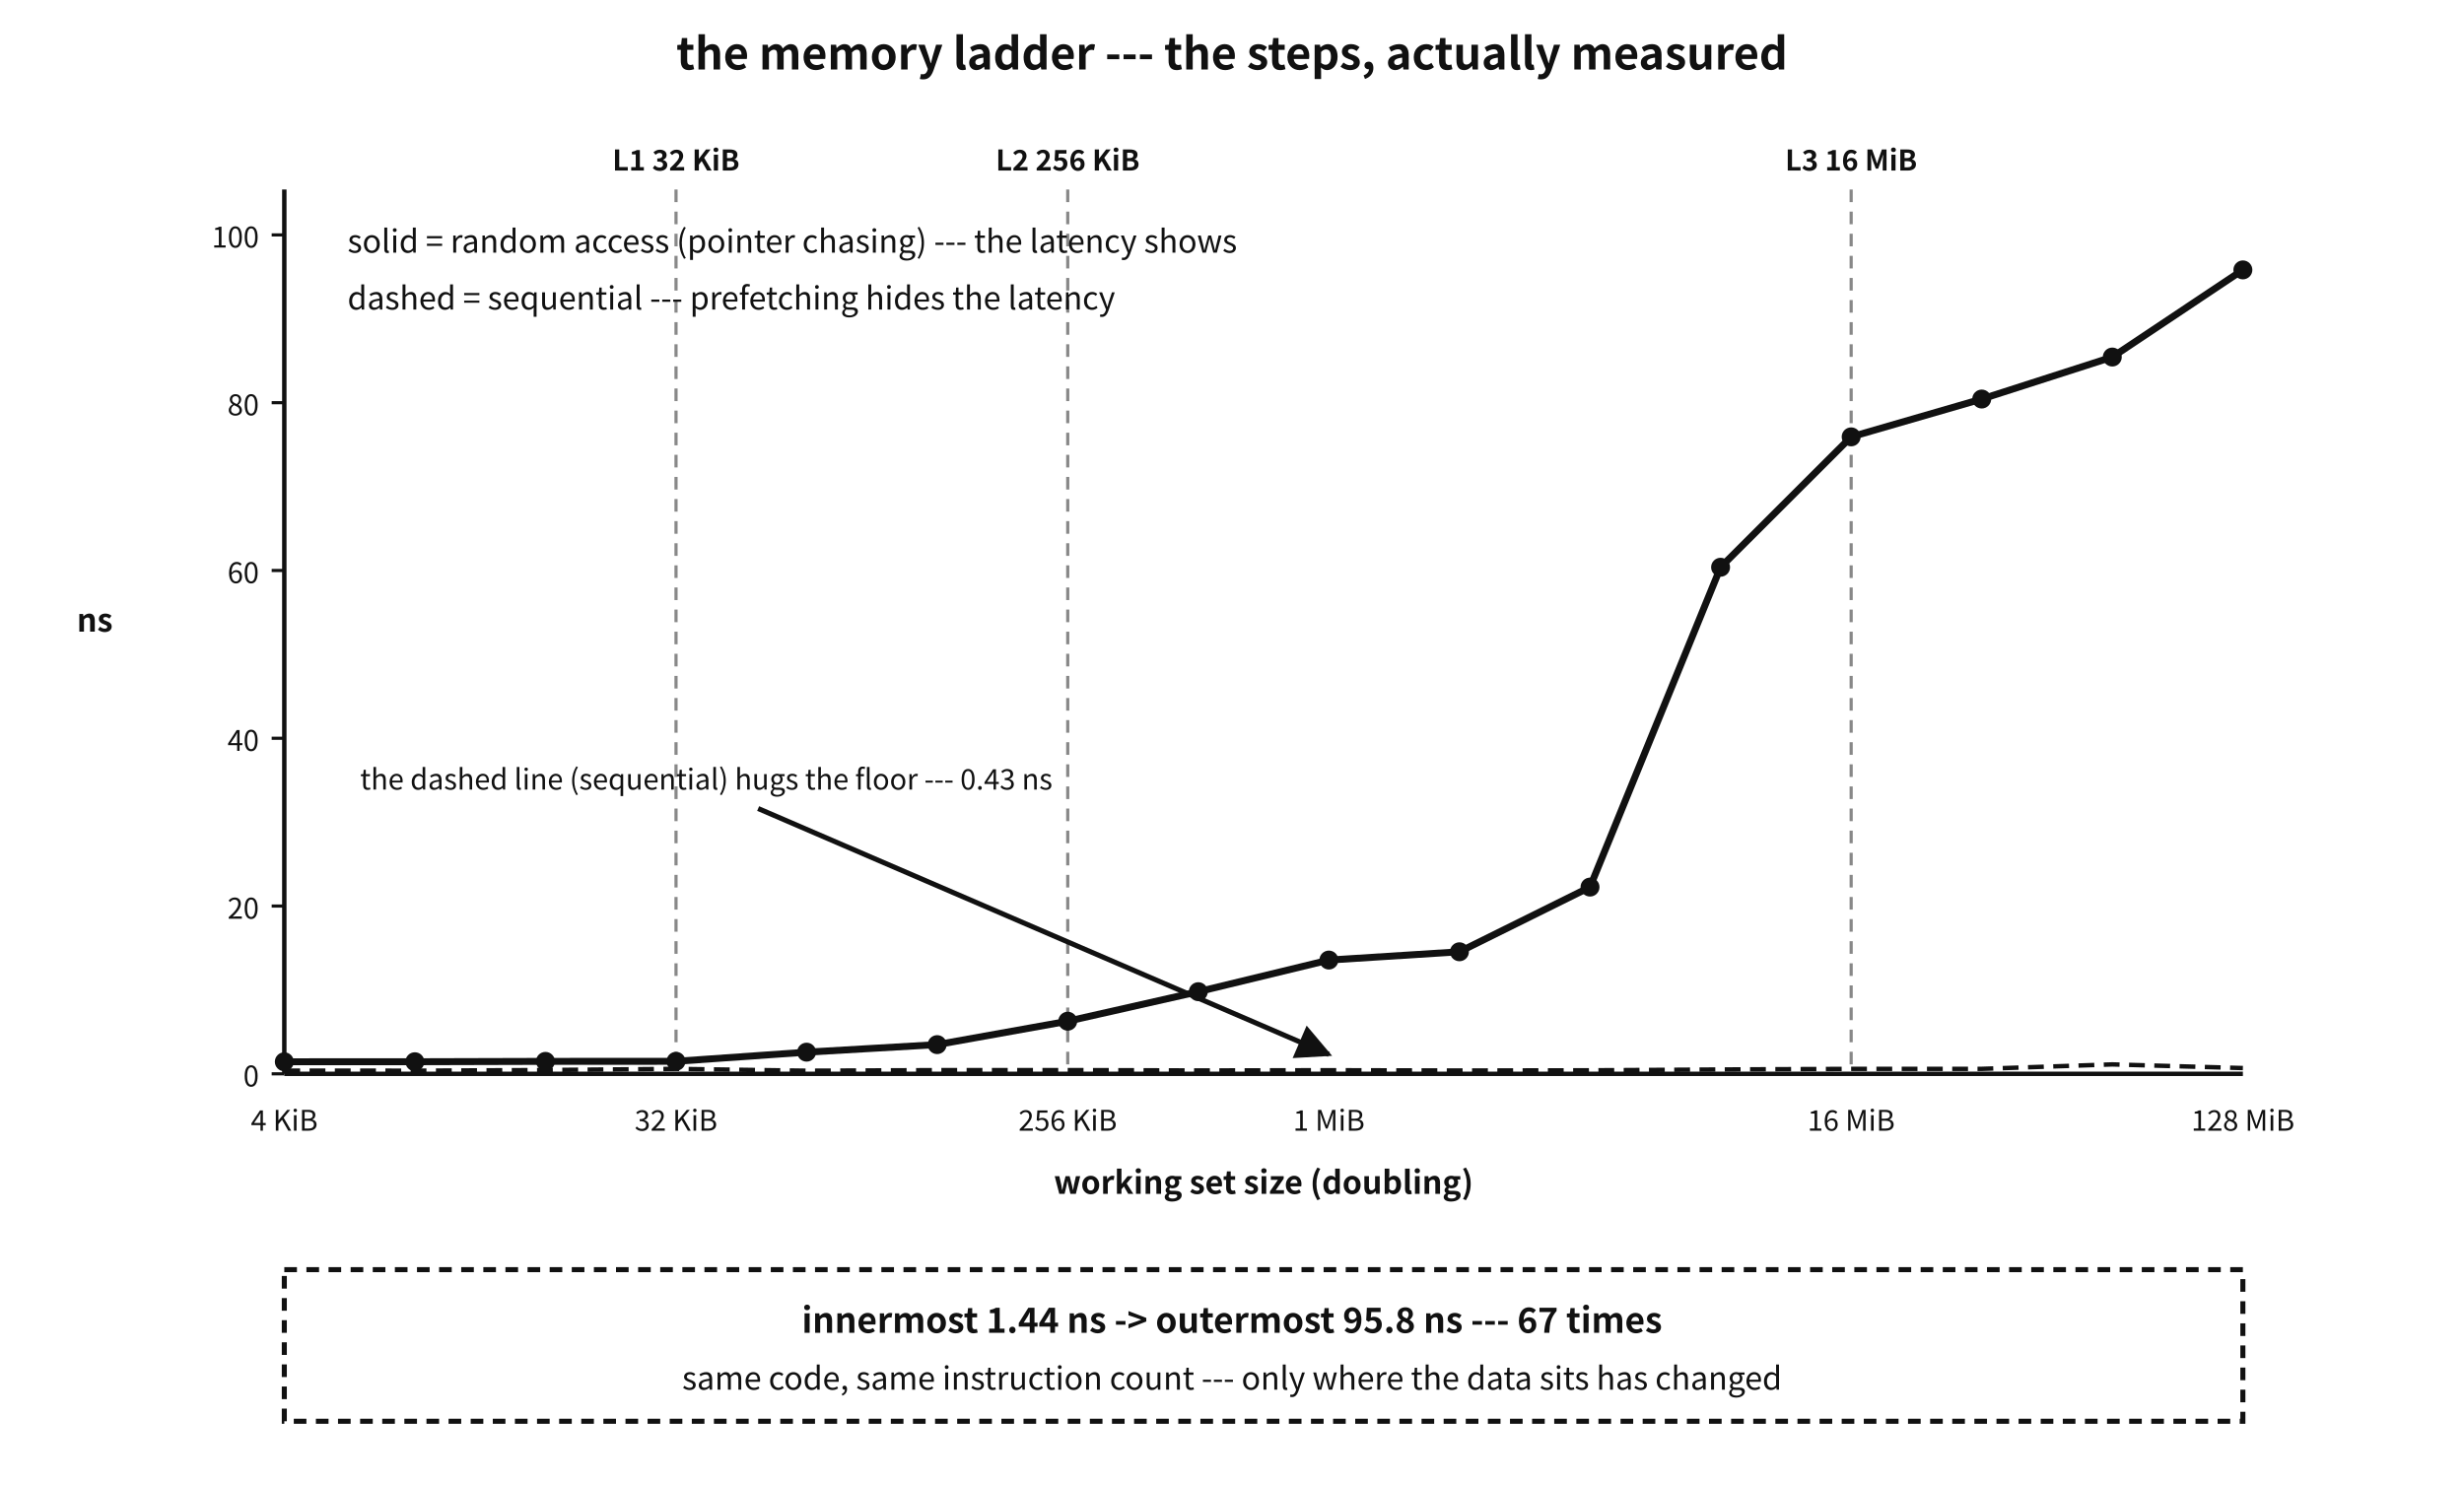
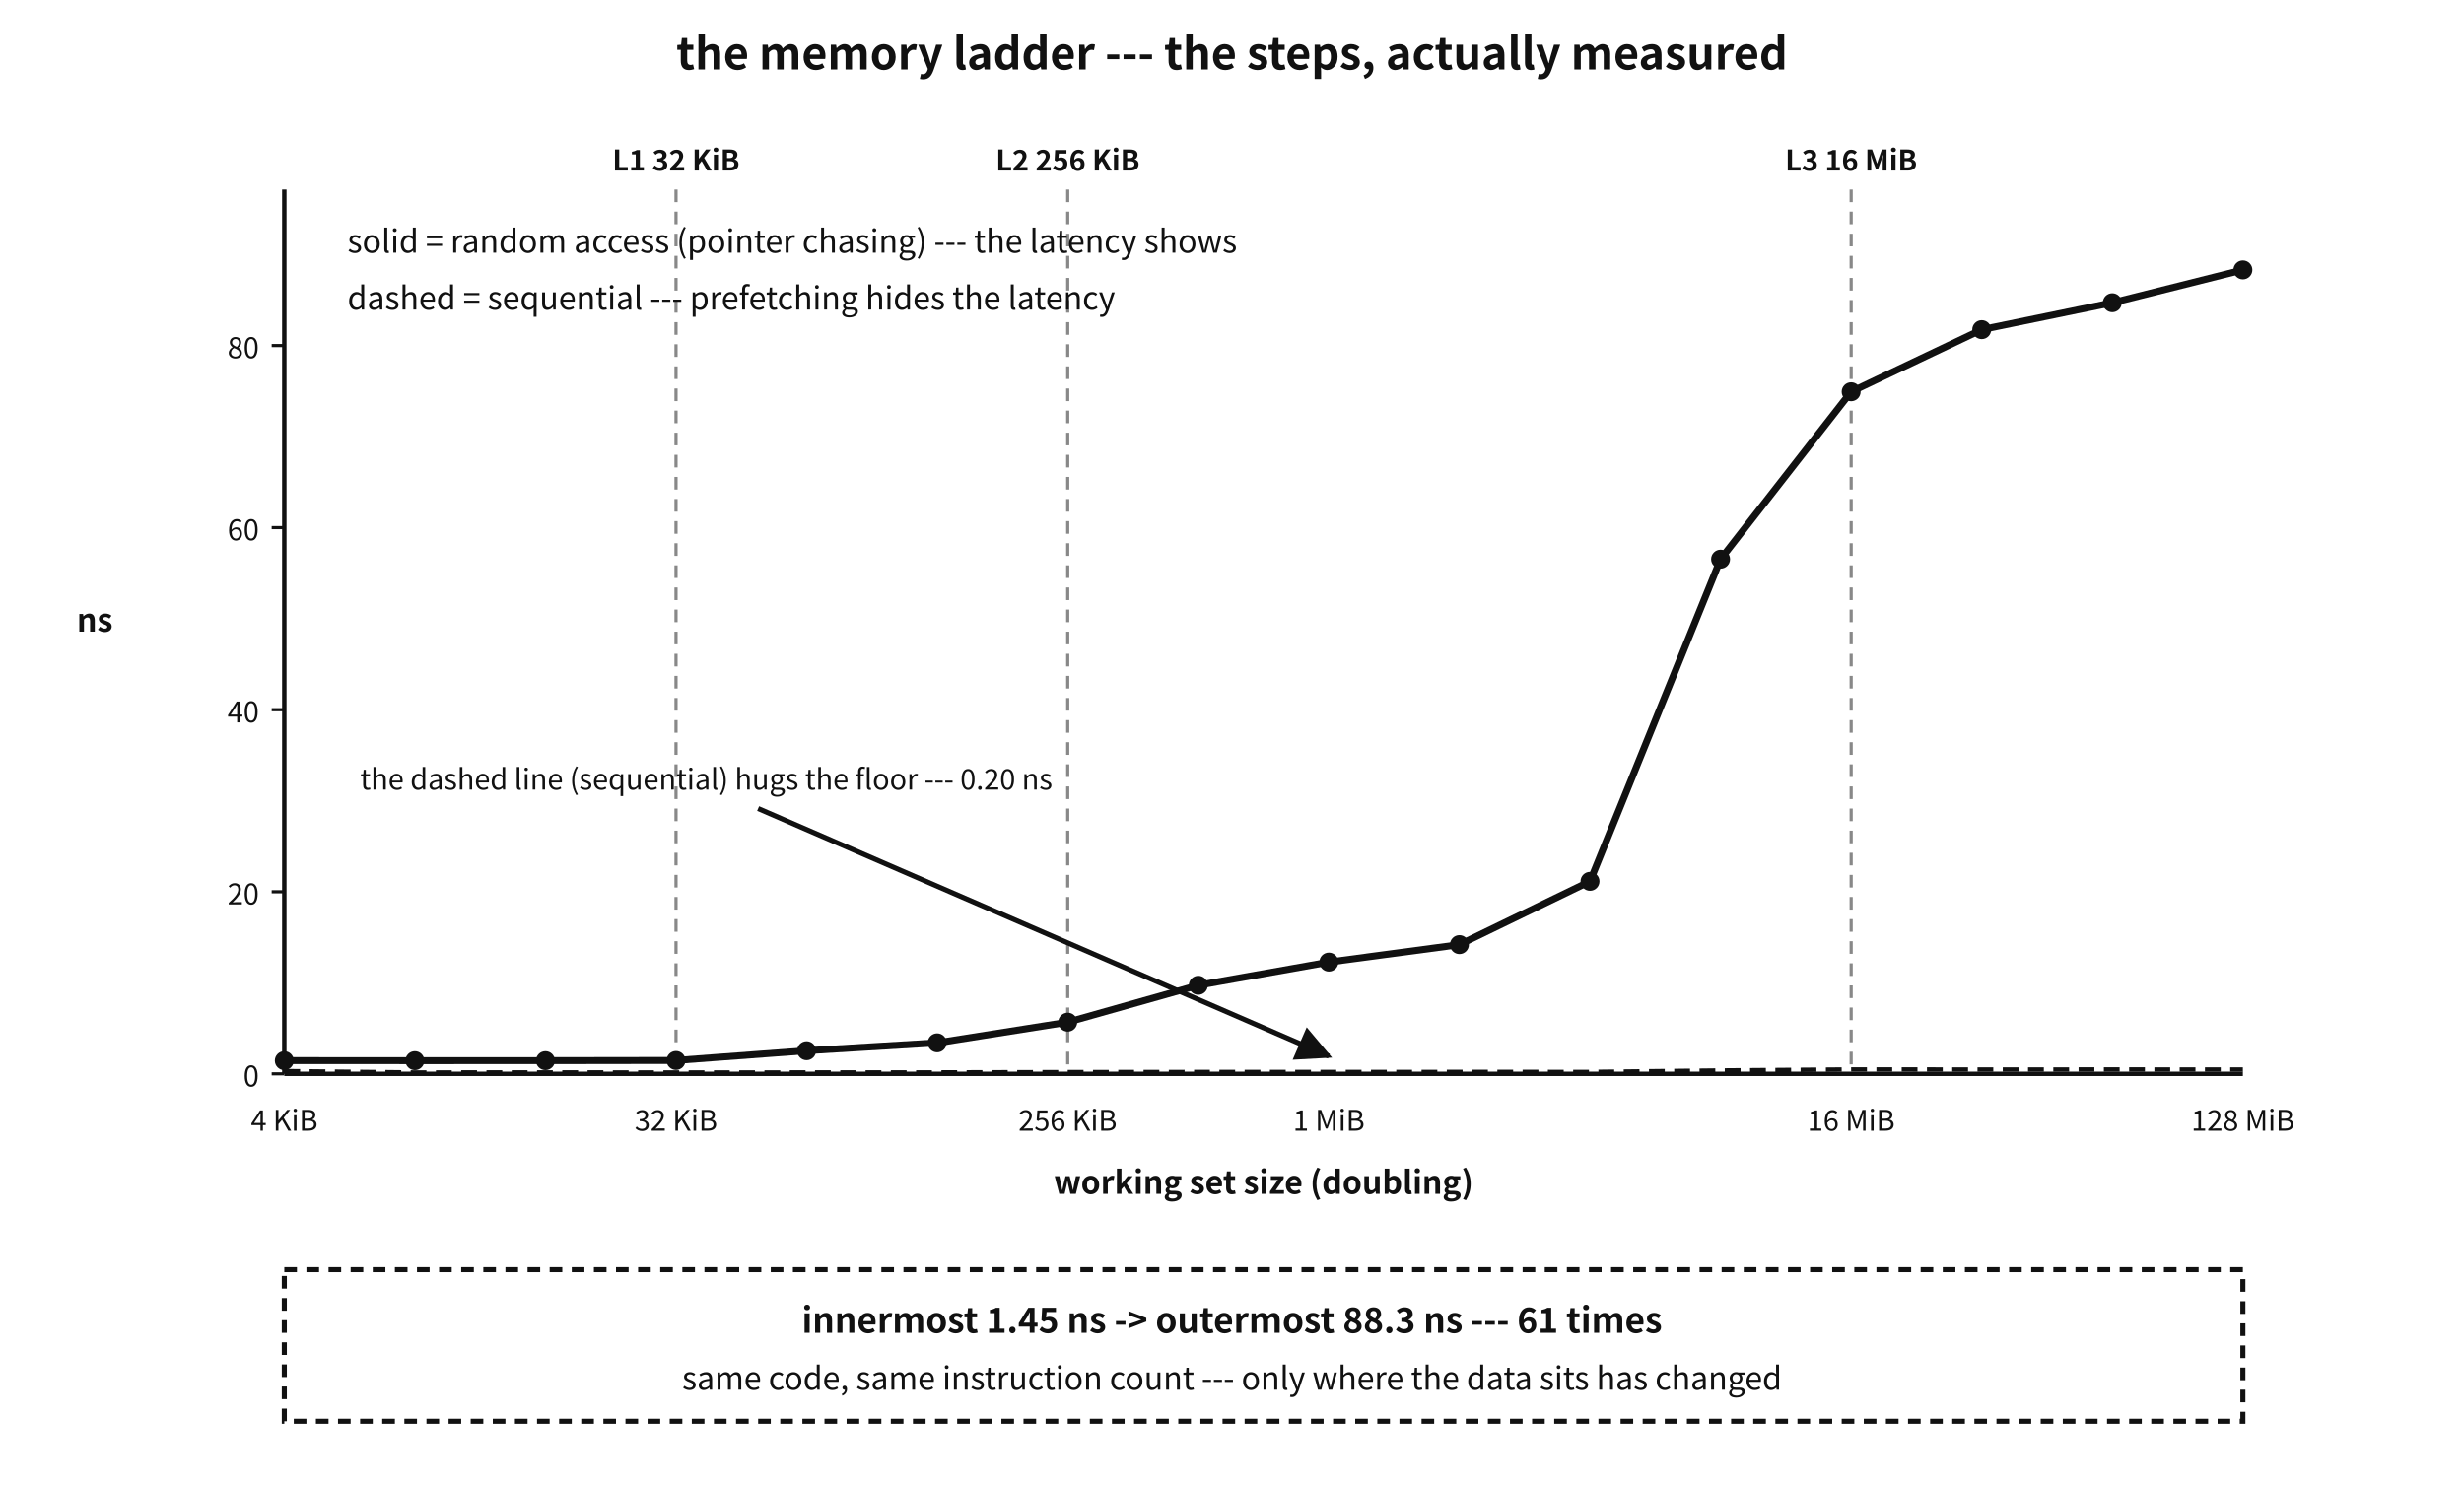
<svg xmlns="http://www.w3.org/2000/svg" viewBox="0 0 780 470" width="780" height="470" font-family="Noto Sans CJK KR, Noto Sans, sans-serif">
  <rect width="780" height="470" fill="none" />
  <defs>
    <marker id="a" viewBox="0 0 10 10" refX="9" refY="5" markerWidth="7" markerHeight="7" orient="auto-start-reverse">
      <path d="M0,0 L10,5 L0,10 z" fill="#111" />
    </marker>
    <pattern id="hatch" width="6" height="6" patternUnits="userSpaceOnUse" patternTransform="rotate(45)">
      <line x1="0" y1="0" x2="0" y2="6" stroke="#111" stroke-width="1" opacity="0.35" />
    </pattern>
  </defs>
  <text x="390.0" y="22" font-size="14" font-weight="bold" text-anchor="middle" fill="#111">the memory ladder --- the steps, actually measured</text>
  <line x1="90" y1="340" x2="710" y2="340" stroke="#111" stroke-width="1.4" />
  <line x1="90" y1="60" x2="90" y2="340" stroke="#111" stroke-width="1.4" />
  <line x1="86" y1="340.0" x2="90" y2="340.0" stroke="#111" stroke-width="1" />
  <text x="82" y="344.0" font-size="9" font-weight="normal" text-anchor="end" fill="#111">0</text>
-   <line x1="86" y1="286.876" x2="90" y2="286.876" stroke="#111" stroke-width="1" />
-   <text x="82" y="290.876" font-size="9" font-weight="normal" text-anchor="end" fill="#111">20</text>
-   <line x1="86" y1="233.751" x2="90" y2="233.751" stroke="#111" stroke-width="1" />
-   <text x="82" y="237.751" font-size="9" font-weight="normal" text-anchor="end" fill="#111">40</text>
-   <line x1="86" y1="180.627" x2="90" y2="180.627" stroke="#111" stroke-width="1" />
-   <text x="82" y="184.627" font-size="9" font-weight="normal" text-anchor="end" fill="#111">60</text>
-   <line x1="86" y1="127.502" x2="90" y2="127.502" stroke="#111" stroke-width="1" />
-   <text x="82" y="131.502" font-size="9" font-weight="normal" text-anchor="end" fill="#111">80</text>
-   <line x1="86" y1="74.378" x2="90" y2="74.378" stroke="#111" stroke-width="1" />
-   <text x="82" y="78.378" font-size="9" font-weight="normal" text-anchor="end" fill="#111">100</text>
+   <line x1="86" y1="282.352" x2="90" y2="282.352" stroke="#111" stroke-width="1" />
+   <text x="82" y="286.352" font-size="9" font-weight="normal" text-anchor="end" fill="#111">20</text>
+   <line x1="86" y1="224.705" x2="90" y2="224.705" stroke="#111" stroke-width="1" />
+   <text x="82" y="228.705" font-size="9" font-weight="normal" text-anchor="end" fill="#111">40</text>
+   <line x1="86" y1="167.057" x2="90" y2="167.057" stroke="#111" stroke-width="1" />
+   <text x="82" y="171.057" font-size="9" font-weight="normal" text-anchor="end" fill="#111">60</text>
+   <line x1="86" y1="109.41" x2="90" y2="109.41" stroke="#111" stroke-width="1" />
+   <text x="82" y="113.41" font-size="9" font-weight="normal" text-anchor="end" fill="#111">80</text>
  <text x="30" y="200.0" font-size="10" font-weight="bold" text-anchor="middle" fill="#111">ns</text>
  <text x="400.0" y="378" font-size="10" font-weight="bold" text-anchor="middle" fill="#111">working set size (doubling)</text>
  <line x1="214.0" y1="60" x2="214.0" y2="340" stroke="#888" stroke-width="1" stroke-dasharray="4 3" />
  <text x="214.0" y="54" font-size="9" font-weight="bold" text-anchor="middle" fill="#111">L1 32 KiB</text>
  <line x1="338.0" y1="60" x2="338.0" y2="340" stroke="#888" stroke-width="1" stroke-dasharray="4 3" />
  <text x="338.0" y="54" font-size="9" font-weight="bold" text-anchor="middle" fill="#111">L2 256 KiB</text>
  <line x1="586.0" y1="60" x2="586.0" y2="340" stroke="#888" stroke-width="1" stroke-dasharray="4 3" />
  <text x="586.0" y="54" font-size="9" font-weight="bold" text-anchor="middle" fill="#111">L3 16 MiB</text>
-   <polyline points="90.0,336.18 131.333,336.17 172.667,336.058 214.0,336.032 255.333,333.139 296.667,330.751 338.0,323.338 379.333,313.99 420.667,303.976 462.0,301.355 503.333,280.87 544.667,179.604 586.0,138.319 627.333,126.342 668.667,113.047 710.0,85.455" fill="none" stroke="#111" stroke-width="2.2" />
-   <circle cx="90.0" cy="336.18" r="3" fill="#111" />
-   <circle cx="131.333" cy="336.17" r="3" fill="#111" />
-   <circle cx="172.667" cy="336.058" r="3" fill="#111" />
-   <circle cx="214.0" cy="336.032" r="3" fill="#111" />
-   <circle cx="255.333" cy="333.139" r="3" fill="#111" />
-   <circle cx="296.667" cy="330.751" r="3" fill="#111" />
-   <circle cx="338.0" cy="323.338" r="3" fill="#111" />
-   <circle cx="379.333" cy="313.99" r="3" fill="#111" />
-   <circle cx="420.667" cy="303.976" r="3" fill="#111" />
-   <circle cx="462.0" cy="301.355" r="3" fill="#111" />
-   <circle cx="503.333" cy="280.87" r="3" fill="#111" />
-   <circle cx="544.667" cy="179.604" r="3" fill="#111" />
-   <circle cx="586.0" cy="138.319" r="3" fill="#111" />
-   <circle cx="627.333" cy="126.342" r="3" fill="#111" />
-   <circle cx="668.667" cy="113.047" r="3" fill="#111" />
+   <polyline points="90.0,335.823 131.333,335.829 172.667,335.826 214.0,335.766 255.333,332.682 296.667,330.183 338.0,323.64 379.333,311.96 420.667,304.619 462.0,299.082 503.333,279.049 544.667,177.045 586.0,124.038 627.333,104.372 668.667,95.848 710.0,85.455" fill="none" stroke="#111" stroke-width="2.2" />
+   <circle cx="90.0" cy="335.823" r="3" fill="#111" />
+   <circle cx="131.333" cy="335.829" r="3" fill="#111" />
+   <circle cx="172.667" cy="335.826" r="3" fill="#111" />
+   <circle cx="214.0" cy="335.766" r="3" fill="#111" />
+   <circle cx="255.333" cy="332.682" r="3" fill="#111" />
+   <circle cx="296.667" cy="330.183" r="3" fill="#111" />
+   <circle cx="338.0" cy="323.64" r="3" fill="#111" />
+   <circle cx="379.333" cy="311.96" r="3" fill="#111" />
+   <circle cx="420.667" cy="304.619" r="3" fill="#111" />
+   <circle cx="462.0" cy="299.082" r="3" fill="#111" />
+   <circle cx="503.333" cy="279.049" r="3" fill="#111" />
+   <circle cx="544.667" cy="177.045" r="3" fill="#111" />
+   <circle cx="586.0" cy="124.038" r="3" fill="#111" />
+   <circle cx="627.333" cy="104.372" r="3" fill="#111" />
+   <circle cx="668.667" cy="95.848" r="3" fill="#111" />
  <circle cx="710.0" cy="85.455" r="3" fill="#111" />
-   <polyline points="90.0,338.988 131.333,339.004 172.667,338.797 214.0,338.428 255.333,339.015 296.667,338.831 338.0,338.815 379.333,338.935 420.667,338.86 462.0,338.953 503.333,338.884 544.667,338.624 586.0,338.428 627.333,338.422 668.667,337.014 710.0,338.173" fill="none" stroke="#111" stroke-width="1.4" stroke-dasharray="5 3" />
-   <text x="114" y="250.0" font-size="9" font-weight="normal" text-anchor="start" fill="#111">the dashed line (sequential) hugs the floor --- 0.43 ns</text>
-   <line x1="240" y1="256.0" x2="420.667" y2="333.86" stroke="#111" stroke-width="1.6" marker-end="url(#a)" />
+   <polyline points="90.0,339.135 131.333,339.571 172.667,339.547 214.0,339.579 255.333,339.559 296.667,339.545 338.0,339.455 379.333,339.412 420.667,339.409 462.0,339.395 503.333,339.398 544.667,338.934 586.0,338.608 627.333,338.637 668.667,338.622 710.0,338.637" fill="none" stroke="#111" stroke-width="1.4" stroke-dasharray="5 3" />
+   <text x="114" y="250.0" font-size="9" font-weight="normal" text-anchor="start" fill="#111">the dashed line (sequential) hugs the floor --- 0.20 ns</text>
+   <line x1="240" y1="256.0" x2="420.667" y2="334.409" stroke="#111" stroke-width="1.6" marker-end="url(#a)" />
  <text x="90.0" y="358" font-size="9" font-weight="normal" text-anchor="middle" fill="#111">4 KiB</text>
  <text x="214.0" y="358" font-size="9" font-weight="normal" text-anchor="middle" fill="#111">32 KiB</text>
  <text x="338.0" y="358" font-size="9" font-weight="normal" text-anchor="middle" fill="#111">256 KiB</text>
  <text x="420.667" y="358" font-size="9" font-weight="normal" text-anchor="middle" fill="#111">1 MiB</text>
  <text x="586.0" y="358" font-size="9" font-weight="normal" text-anchor="middle" fill="#111">16 MiB</text>
  <text x="710.0" y="358" font-size="9" font-weight="normal" text-anchor="middle" fill="#111">128 MiB</text>
  <text x="110" y="80" font-size="10" font-weight="normal" text-anchor="start" fill="#111">solid = random access (pointer chasing) --- the latency shows</text>
  <text x="110" y="98" font-size="10" font-weight="normal" text-anchor="start" fill="#111">dashed = sequential --- prefetching hides the latency</text>
  <rect x="90" y="402" width="620" height="48" fill="none" stroke="#111" stroke-width="1.6" stroke-dasharray="4 3" />
-   <text x="390.0" y="422" font-size="11" font-weight="bold" text-anchor="middle" fill="#111">innermost 1.44 ns -&gt; outermost 95.8 ns --- 67 times</text>
+   <text x="390.0" y="422" font-size="11" font-weight="bold" text-anchor="middle" fill="#111">innermost 1.45 ns -&gt; outermost 88.3 ns --- 61 times</text>
  <text x="390.0" y="440" font-size="10" font-weight="normal" text-anchor="middle" fill="#111">same code, same instruction count --- only where the data sits has changed</text>
</svg>
